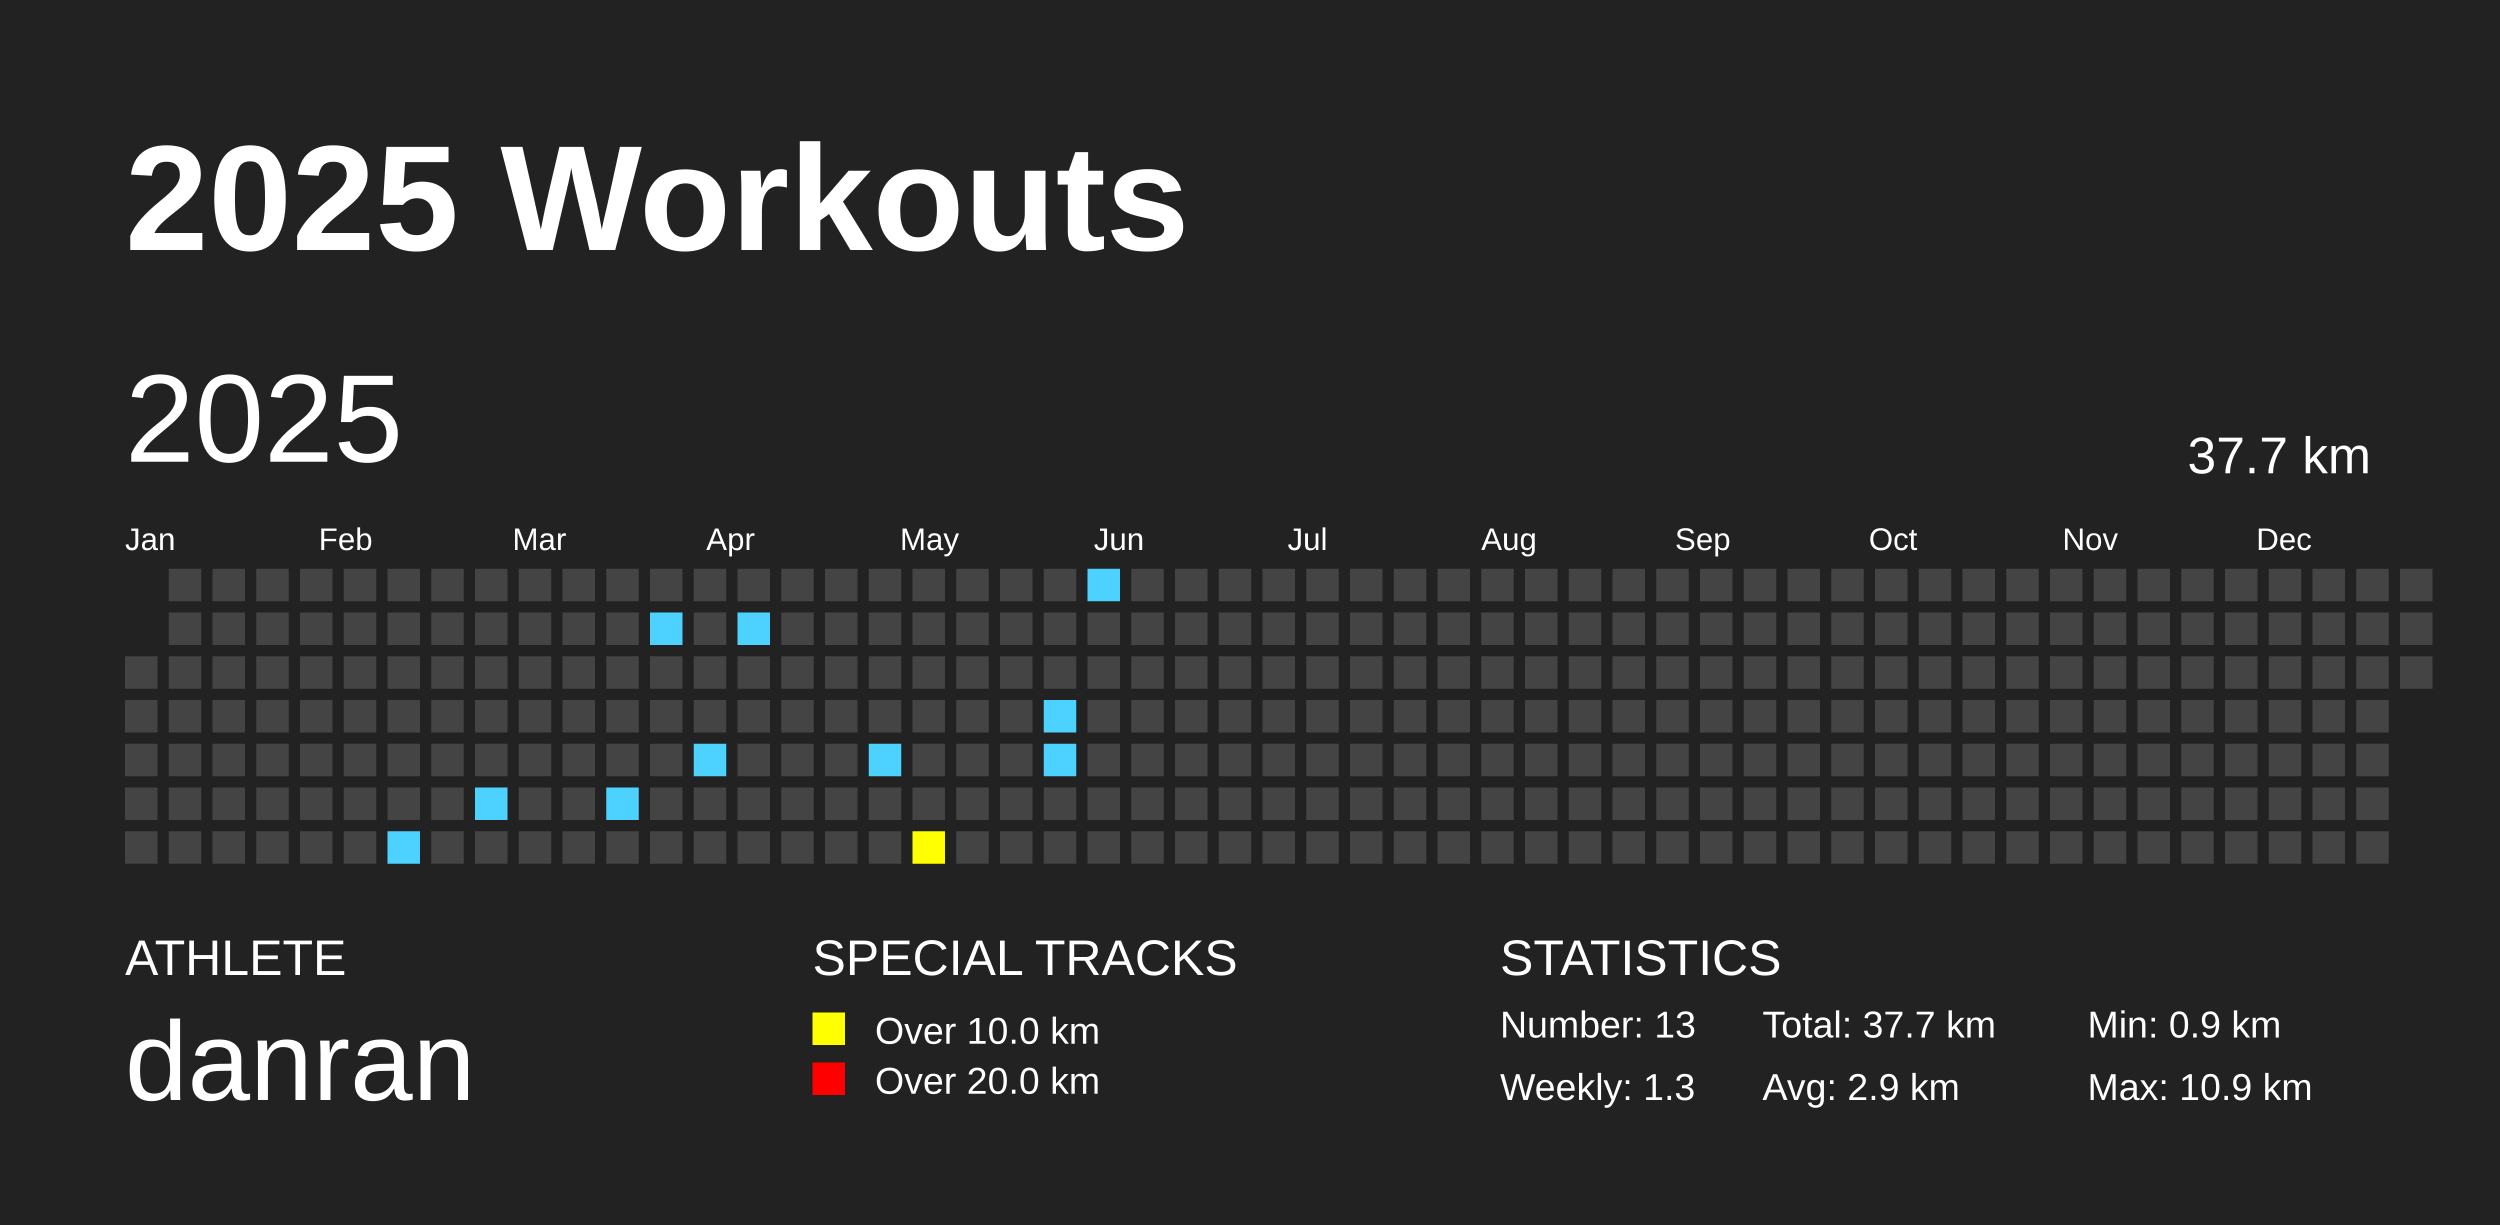
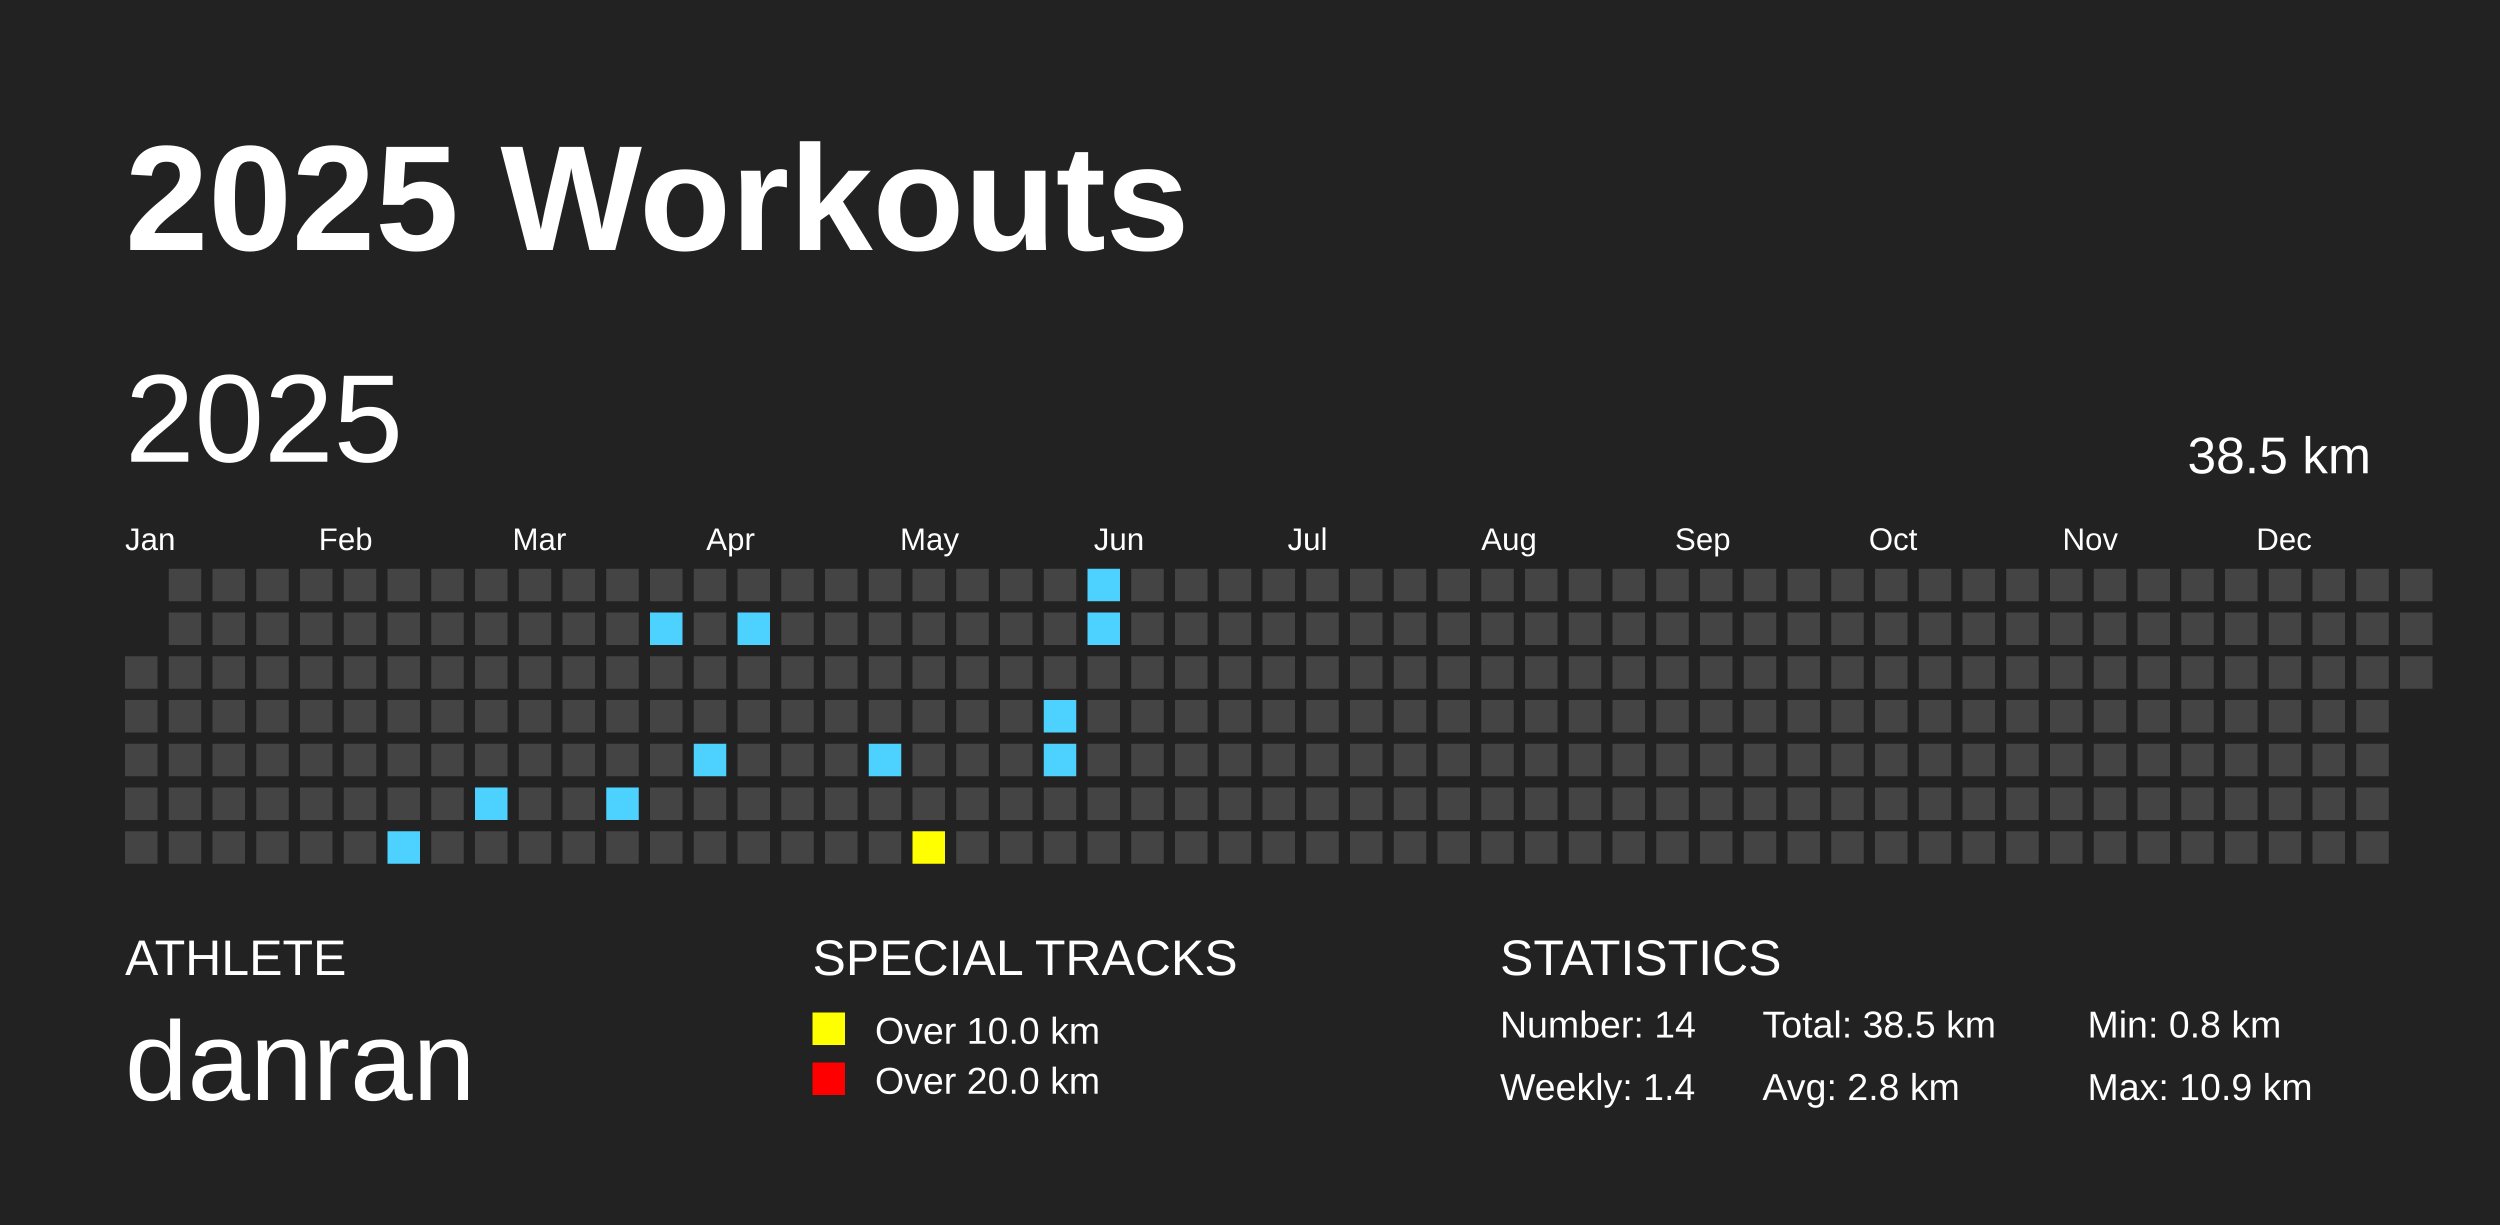
<svg xmlns="http://www.w3.org/2000/svg" baseProfile="full" height="98mm" version="1.1" viewBox="0,0,200,98" width="200mm">
  <defs />
  <rect fill="#222222" height="98" width="200" x="0" y="0" />
  <text fill="#FFFFFF" style="font-size:12px; font-family:Arial; font-weight:bold;" x="10" y="20">2025 Workouts</text>
  <text fill="#FFFFFF" style="font-size:4px; font-family:Arial" x="10" y="78">ATHLETE</text>
  <text fill="#FFFFFF" style="font-size:9px; font-family:Arial" x="10" y="88">danran</text>
  <text fill="#FFFFFF" style="font-size:4px; font-family:Arial" x="65" y="78">SPECIAL TRACKS</text>
  <rect fill="yellow" height="2.6" width="2.6" x="65" y="81" />
  <text fill="#FFFFFF" style="font-size:3px; font-family:Arial" x="70" y="83.5">Over 10.0 km</text>
  <rect fill="red" height="2.6" width="2.6" x="65" y="85" />
  <text fill="#FFFFFF" style="font-size:3px; font-family:Arial" x="70" y="87.5">Over 20.0 km</text>
  <text fill="#FFFFFF" style="font-size:4px; font-family:Arial" x="120" y="78">STATISTICS</text>
-   <text fill="#FFFFFF" style="font-size:3px; font-family:Arial" x="120" y="83">Number: 13</text>
-   <text fill="#FFFFFF" style="font-size:3px; font-family:Arial" x="120" y="88">Weekly: 1.3</text>
-   <text fill="#FFFFFF" style="font-size:3px; font-family:Arial" x="141" y="83">Total: 37.7 km</text>
-   <text fill="#FFFFFF" style="font-size:3px; font-family:Arial" x="141" y="88">Avg: 2.9 km</text>
-   <text fill="#FFFFFF" style="font-size:3px; font-family:Arial" x="167" y="83">Min: 0.9 km</text>
+   <text fill="#FFFFFF" style="font-size:3px; font-family:Arial" x="120" y="83">Number: 14</text>
+   <text fill="#FFFFFF" style="font-size:3px; font-family:Arial" x="120" y="88">Weekly: 1.4</text>
+   <text fill="#FFFFFF" style="font-size:3px; font-family:Arial" x="141" y="83">Total: 38.5 km</text>
+   <text fill="#FFFFFF" style="font-size:3px; font-family:Arial" x="141" y="88">Avg: 2.8 km</text>
+   <text fill="#FFFFFF" style="font-size:3px; font-family:Arial" x="167" y="83">Min: 0.8 km</text>
  <text fill="#FFFFFF" style="font-size:3px; font-family:Arial" x="167" y="88">Max: 10.9 km</text>
  <text dominant-baseline="hanging" fill="#FFFFFF" style="font-size:10.0px; font-family:Arial;" x="10" y="30">2025</text>
-   <text dominant-baseline="hanging" fill="#FFFFFF" style="font-size:4.125px; font-family:Arial;" x="175" y="35">37.7 km</text>
+   <text dominant-baseline="hanging" fill="#FFFFFF" style="font-size:4.125px; font-family:Arial;" x="175" y="35">38.5 km</text>
  <text fill="#FFFFFF" style="font-size:2.5px; font-family:Arial" x="10.0" y="44">Jan</text>
  <text fill="#FFFFFF" style="font-size:2.5px; font-family:Arial" x="25.5" y="44">Feb</text>
  <text fill="#FFFFFF" style="font-size:2.5px; font-family:Arial" x="41.0" y="44">Mar</text>
  <text fill="#FFFFFF" style="font-size:2.5px; font-family:Arial" x="56.5" y="44">Apr</text>
  <text fill="#FFFFFF" style="font-size:2.5px; font-family:Arial" x="72.0" y="44">May</text>
  <text fill="#FFFFFF" style="font-size:2.5px; font-family:Arial" x="87.5" y="44">Jun</text>
  <text fill="#FFFFFF" style="font-size:2.5px; font-family:Arial" x="103.0" y="44">Jul</text>
  <text fill="#FFFFFF" style="font-size:2.5px; font-family:Arial" x="118.5" y="44">Aug</text>
  <text fill="#FFFFFF" style="font-size:2.5px; font-family:Arial" x="134.0" y="44">Sep</text>
  <text fill="#FFFFFF" style="font-size:2.5px; font-family:Arial" x="149.5" y="44">Oct</text>
  <text fill="#FFFFFF" style="font-size:2.5px; font-family:Arial" x="165.0" y="44">Nov</text>
  <text fill="#FFFFFF" style="font-size:2.5px; font-family:Arial" x="180.5" y="44">Dec</text>
  <rect fill="#444444" height="2.6" width="2.6" x="10.0" y="52.5" />
  <rect fill="#444444" height="2.6" width="2.6" x="10.0" y="56.0" />
  <rect fill="#444444" height="2.6" width="2.6" x="10.0" y="59.5" />
  <rect fill="#444444" height="2.6" width="2.6" x="10.0" y="63.0" />
  <rect fill="#444444" height="2.6" width="2.6" x="10.0" y="66.5" />
  <rect fill="#444444" height="2.6" width="2.6" x="13.5" y="45.5" />
  <rect fill="#444444" height="2.6" width="2.6" x="13.5" y="49.0" />
  <rect fill="#444444" height="2.6" width="2.6" x="13.5" y="52.5" />
  <rect fill="#444444" height="2.6" width="2.6" x="13.5" y="56.0" />
  <rect fill="#444444" height="2.6" width="2.6" x="13.5" y="59.5" />
  <rect fill="#444444" height="2.6" width="2.6" x="13.5" y="63.0" />
  <rect fill="#444444" height="2.6" width="2.6" x="13.5" y="66.5" />
  <rect fill="#444444" height="2.6" width="2.6" x="17.0" y="45.5" />
  <rect fill="#444444" height="2.6" width="2.6" x="17.0" y="49.0" />
  <rect fill="#444444" height="2.6" width="2.6" x="17.0" y="52.5" />
  <rect fill="#444444" height="2.6" width="2.6" x="17.0" y="56.0" />
  <rect fill="#444444" height="2.6" width="2.6" x="17.0" y="59.5" />
  <rect fill="#444444" height="2.6" width="2.6" x="17.0" y="63.0" />
  <rect fill="#444444" height="2.6" width="2.6" x="17.0" y="66.5" />
  <rect fill="#444444" height="2.6" width="2.6" x="20.5" y="45.5" />
  <rect fill="#444444" height="2.6" width="2.6" x="20.5" y="49.0" />
  <rect fill="#444444" height="2.6" width="2.6" x="20.5" y="52.5" />
  <rect fill="#444444" height="2.6" width="2.6" x="20.5" y="56.0" />
  <rect fill="#444444" height="2.6" width="2.6" x="20.5" y="59.5" />
  <rect fill="#444444" height="2.6" width="2.6" x="20.5" y="63.0" />
  <rect fill="#444444" height="2.6" width="2.6" x="20.5" y="66.5" />
  <rect fill="#444444" height="2.6" width="2.6" x="24.0" y="45.5" />
  <rect fill="#444444" height="2.6" width="2.6" x="24.0" y="49.0" />
  <rect fill="#444444" height="2.6" width="2.6" x="24.0" y="52.5" />
  <rect fill="#444444" height="2.6" width="2.6" x="24.0" y="56.0" />
  <rect fill="#444444" height="2.6" width="2.6" x="24.0" y="59.5" />
  <rect fill="#444444" height="2.6" width="2.6" x="24.0" y="63.0" />
  <rect fill="#444444" height="2.6" width="2.6" x="24.0" y="66.5" />
  <rect fill="#444444" height="2.6" width="2.6" x="27.5" y="45.5" />
  <rect fill="#444444" height="2.6" width="2.6" x="27.5" y="49.0" />
  <rect fill="#444444" height="2.6" width="2.6" x="27.5" y="52.5" />
  <rect fill="#444444" height="2.6" width="2.6" x="27.5" y="56.0" />
  <rect fill="#444444" height="2.6" width="2.6" x="27.5" y="59.5" />
  <rect fill="#444444" height="2.6" width="2.6" x="27.5" y="63.0" />
  <rect fill="#444444" height="2.6" width="2.6" x="27.5" y="66.5" />
  <rect fill="#444444" height="2.6" width="2.6" x="31.0" y="45.5" />
  <rect fill="#444444" height="2.6" width="2.6" x="31.0" y="49.0" />
  <rect fill="#444444" height="2.6" width="2.6" x="31.0" y="52.5" />
  <rect fill="#444444" height="2.6" width="2.6" x="31.0" y="56.0" />
  <rect fill="#444444" height="2.6" width="2.6" x="31.0" y="59.5" />
  <rect fill="#444444" height="2.6" width="2.6" x="31.0" y="63.0" />
  <rect fill="#4DD2FF" height="2.6" width="2.6" x="31.0" y="66.5" />
  <rect fill="#444444" height="2.6" width="2.6" x="34.5" y="45.5" />
  <rect fill="#444444" height="2.6" width="2.6" x="34.5" y="49.0" />
  <rect fill="#444444" height="2.6" width="2.6" x="34.5" y="52.5" />
  <rect fill="#444444" height="2.6" width="2.6" x="34.5" y="56.0" />
  <rect fill="#444444" height="2.6" width="2.6" x="34.5" y="59.5" />
  <rect fill="#444444" height="2.6" width="2.6" x="34.5" y="63.0" />
  <rect fill="#444444" height="2.6" width="2.6" x="34.5" y="66.5" />
  <rect fill="#444444" height="2.6" width="2.6" x="38.0" y="45.5" />
  <rect fill="#444444" height="2.6" width="2.6" x="38.0" y="49.0" />
  <rect fill="#444444" height="2.6" width="2.6" x="38.0" y="52.5" />
  <rect fill="#444444" height="2.6" width="2.6" x="38.0" y="56.0" />
  <rect fill="#444444" height="2.6" width="2.6" x="38.0" y="59.5" />
  <rect fill="#4DD2FF" height="2.6" width="2.6" x="38.0" y="63.0" />
  <rect fill="#444444" height="2.6" width="2.6" x="38.0" y="66.5" />
  <rect fill="#444444" height="2.6" width="2.6" x="41.5" y="45.5" />
  <rect fill="#444444" height="2.6" width="2.6" x="41.5" y="49.0" />
  <rect fill="#444444" height="2.6" width="2.6" x="41.5" y="52.5" />
  <rect fill="#444444" height="2.6" width="2.6" x="41.5" y="56.0" />
  <rect fill="#444444" height="2.6" width="2.6" x="41.5" y="59.5" />
  <rect fill="#444444" height="2.6" width="2.6" x="41.5" y="63.0" />
  <rect fill="#444444" height="2.6" width="2.6" x="41.5" y="66.5" />
  <rect fill="#444444" height="2.6" width="2.6" x="45.0" y="45.5" />
  <rect fill="#444444" height="2.6" width="2.6" x="45.0" y="49.0" />
  <rect fill="#444444" height="2.6" width="2.6" x="45.0" y="52.5" />
  <rect fill="#444444" height="2.6" width="2.6" x="45.0" y="56.0" />
  <rect fill="#444444" height="2.6" width="2.6" x="45.0" y="59.5" />
  <rect fill="#444444" height="2.6" width="2.6" x="45.0" y="63.0" />
  <rect fill="#444444" height="2.6" width="2.6" x="45.0" y="66.5" />
  <rect fill="#444444" height="2.6" width="2.6" x="48.5" y="45.5" />
  <rect fill="#444444" height="2.6" width="2.6" x="48.5" y="49.0" />
  <rect fill="#444444" height="2.6" width="2.6" x="48.5" y="52.5" />
  <rect fill="#444444" height="2.6" width="2.6" x="48.5" y="56.0" />
  <rect fill="#444444" height="2.6" width="2.6" x="48.5" y="59.5" />
  <rect fill="#4DD2FF" height="2.6" width="2.6" x="48.5" y="63.0" />
  <rect fill="#444444" height="2.6" width="2.6" x="48.5" y="66.5" />
  <rect fill="#444444" height="2.6" width="2.6" x="52.0" y="45.5" />
  <rect fill="#4DD2FF" height="2.6" width="2.6" x="52.0" y="49.0" />
  <rect fill="#444444" height="2.6" width="2.6" x="52.0" y="52.5" />
  <rect fill="#444444" height="2.6" width="2.6" x="52.0" y="56.0" />
  <rect fill="#444444" height="2.6" width="2.6" x="52.0" y="59.5" />
  <rect fill="#444444" height="2.6" width="2.6" x="52.0" y="63.0" />
  <rect fill="#444444" height="2.6" width="2.6" x="52.0" y="66.5" />
  <rect fill="#444444" height="2.6" width="2.6" x="55.5" y="45.5" />
  <rect fill="#444444" height="2.6" width="2.6" x="55.5" y="49.0" />
  <rect fill="#444444" height="2.6" width="2.6" x="55.5" y="52.5" />
  <rect fill="#444444" height="2.6" width="2.6" x="55.5" y="56.0" />
  <rect fill="#4DD2FF" height="2.6" width="2.6" x="55.5" y="59.5" />
  <rect fill="#444444" height="2.6" width="2.6" x="55.5" y="63.0" />
  <rect fill="#444444" height="2.6" width="2.6" x="55.5" y="66.5" />
  <rect fill="#444444" height="2.6" width="2.6" x="59.0" y="45.5" />
  <rect fill="#4DD2FF" height="2.6" width="2.6" x="59.0" y="49.0" />
  <rect fill="#444444" height="2.6" width="2.6" x="59.0" y="52.5" />
  <rect fill="#444444" height="2.6" width="2.6" x="59.0" y="56.0" />
  <rect fill="#444444" height="2.6" width="2.6" x="59.0" y="59.5" />
  <rect fill="#444444" height="2.6" width="2.6" x="59.0" y="63.0" />
  <rect fill="#444444" height="2.6" width="2.6" x="59.0" y="66.5" />
  <rect fill="#444444" height="2.6" width="2.6" x="62.5" y="45.5" />
  <rect fill="#444444" height="2.6" width="2.6" x="62.5" y="49.0" />
  <rect fill="#444444" height="2.6" width="2.6" x="62.5" y="52.5" />
  <rect fill="#444444" height="2.6" width="2.6" x="62.5" y="56.0" />
  <rect fill="#444444" height="2.6" width="2.6" x="62.5" y="59.5" />
  <rect fill="#444444" height="2.6" width="2.6" x="62.5" y="63.0" />
  <rect fill="#444444" height="2.6" width="2.6" x="62.5" y="66.5" />
  <rect fill="#444444" height="2.6" width="2.6" x="66.0" y="45.5" />
  <rect fill="#444444" height="2.6" width="2.6" x="66.0" y="49.0" />
  <rect fill="#444444" height="2.6" width="2.6" x="66.0" y="52.5" />
  <rect fill="#444444" height="2.6" width="2.6" x="66.0" y="56.0" />
  <rect fill="#444444" height="2.6" width="2.6" x="66.0" y="59.5" />
  <rect fill="#444444" height="2.6" width="2.6" x="66.0" y="63.0" />
  <rect fill="#444444" height="2.6" width="2.6" x="66.0" y="66.5" />
  <rect fill="#444444" height="2.6" width="2.6" x="69.5" y="45.5" />
  <rect fill="#444444" height="2.6" width="2.6" x="69.5" y="49.0" />
  <rect fill="#444444" height="2.6" width="2.6" x="69.5" y="52.5" />
  <rect fill="#444444" height="2.6" width="2.6" x="69.5" y="56.0" />
  <rect fill="#4DD2FF" height="2.6" width="2.6" x="69.5" y="59.5" />
  <rect fill="#444444" height="2.6" width="2.6" x="69.5" y="63.0" />
  <rect fill="#444444" height="2.6" width="2.6" x="69.5" y="66.5" />
  <rect fill="#444444" height="2.6" width="2.6" x="73.0" y="45.5" />
  <rect fill="#444444" height="2.6" width="2.6" x="73.0" y="49.0" />
  <rect fill="#444444" height="2.6" width="2.6" x="73.0" y="52.5" />
  <rect fill="#444444" height="2.6" width="2.6" x="73.0" y="56.0" />
  <rect fill="#444444" height="2.6" width="2.6" x="73.0" y="59.5" />
  <rect fill="#444444" height="2.6" width="2.6" x="73.0" y="63.0" />
  <rect fill="yellow" height="2.6" width="2.6" x="73.0" y="66.5" />
  <rect fill="#444444" height="2.6" width="2.6" x="76.5" y="45.5" />
  <rect fill="#444444" height="2.6" width="2.6" x="76.5" y="49.0" />
  <rect fill="#444444" height="2.6" width="2.6" x="76.5" y="52.5" />
  <rect fill="#444444" height="2.6" width="2.6" x="76.5" y="56.0" />
  <rect fill="#444444" height="2.6" width="2.6" x="76.5" y="59.5" />
  <rect fill="#444444" height="2.6" width="2.6" x="76.5" y="63.0" />
  <rect fill="#444444" height="2.6" width="2.6" x="76.5" y="66.5" />
  <rect fill="#444444" height="2.6" width="2.6" x="80.0" y="45.5" />
  <rect fill="#444444" height="2.6" width="2.6" x="80.0" y="49.0" />
  <rect fill="#444444" height="2.6" width="2.6" x="80.0" y="52.5" />
  <rect fill="#444444" height="2.6" width="2.6" x="80.0" y="56.0" />
  <rect fill="#444444" height="2.6" width="2.6" x="80.0" y="59.5" />
  <rect fill="#444444" height="2.6" width="2.6" x="80.0" y="63.0" />
  <rect fill="#444444" height="2.6" width="2.6" x="80.0" y="66.5" />
  <rect fill="#444444" height="2.6" width="2.6" x="83.5" y="45.5" />
  <rect fill="#444444" height="2.6" width="2.6" x="83.5" y="49.0" />
  <rect fill="#444444" height="2.6" width="2.6" x="83.5" y="52.5" />
  <rect fill="#4DD2FF" height="2.6" width="2.6" x="83.5" y="56.0" />
  <rect fill="#4DD2FF" height="2.6" width="2.6" x="83.5" y="59.5" />
  <rect fill="#444444" height="2.6" width="2.6" x="83.5" y="63.0" />
  <rect fill="#444444" height="2.6" width="2.6" x="83.5" y="66.5" />
  <rect fill="#4DD2FF" height="2.6" width="2.6" x="87.0" y="45.5" />
-   <rect fill="#444444" height="2.6" width="2.6" x="87.0" y="49.0" />
+   <rect fill="#4DD2FF" height="2.6" width="2.6" x="87.0" y="49.0" />
  <rect fill="#444444" height="2.6" width="2.6" x="87.0" y="52.5" />
  <rect fill="#444444" height="2.6" width="2.6" x="87.0" y="56.0" />
  <rect fill="#444444" height="2.6" width="2.6" x="87.0" y="59.5" />
  <rect fill="#444444" height="2.6" width="2.6" x="87.0" y="63.0" />
  <rect fill="#444444" height="2.6" width="2.6" x="87.0" y="66.5" />
  <rect fill="#444444" height="2.6" width="2.6" x="90.5" y="45.5" />
  <rect fill="#444444" height="2.6" width="2.6" x="90.5" y="49.0" />
  <rect fill="#444444" height="2.6" width="2.6" x="90.5" y="52.5" />
  <rect fill="#444444" height="2.6" width="2.6" x="90.5" y="56.0" />
  <rect fill="#444444" height="2.6" width="2.6" x="90.5" y="59.5" />
  <rect fill="#444444" height="2.6" width="2.6" x="90.5" y="63.0" />
  <rect fill="#444444" height="2.6" width="2.6" x="90.5" y="66.5" />
  <rect fill="#444444" height="2.6" width="2.6" x="94.0" y="45.5" />
  <rect fill="#444444" height="2.6" width="2.6" x="94.0" y="49.0" />
  <rect fill="#444444" height="2.6" width="2.6" x="94.0" y="52.5" />
  <rect fill="#444444" height="2.6" width="2.6" x="94.0" y="56.0" />
  <rect fill="#444444" height="2.6" width="2.6" x="94.0" y="59.5" />
  <rect fill="#444444" height="2.6" width="2.6" x="94.0" y="63.0" />
  <rect fill="#444444" height="2.6" width="2.6" x="94.0" y="66.5" />
  <rect fill="#444444" height="2.6" width="2.6" x="97.5" y="45.5" />
  <rect fill="#444444" height="2.6" width="2.6" x="97.5" y="49.0" />
  <rect fill="#444444" height="2.6" width="2.6" x="97.5" y="52.5" />
  <rect fill="#444444" height="2.6" width="2.6" x="97.5" y="56.0" />
  <rect fill="#444444" height="2.6" width="2.6" x="97.5" y="59.5" />
  <rect fill="#444444" height="2.6" width="2.6" x="97.5" y="63.0" />
  <rect fill="#444444" height="2.6" width="2.6" x="97.5" y="66.5" />
  <rect fill="#444444" height="2.6" width="2.6" x="101.0" y="45.5" />
  <rect fill="#444444" height="2.6" width="2.6" x="101.0" y="49.0" />
  <rect fill="#444444" height="2.6" width="2.6" x="101.0" y="52.5" />
  <rect fill="#444444" height="2.6" width="2.6" x="101.0" y="56.0" />
  <rect fill="#444444" height="2.6" width="2.6" x="101.0" y="59.5" />
  <rect fill="#444444" height="2.6" width="2.6" x="101.0" y="63.0" />
  <rect fill="#444444" height="2.6" width="2.6" x="101.0" y="66.5" />
  <rect fill="#444444" height="2.6" width="2.6" x="104.5" y="45.5" />
  <rect fill="#444444" height="2.6" width="2.6" x="104.5" y="49.0" />
  <rect fill="#444444" height="2.6" width="2.6" x="104.5" y="52.5" />
  <rect fill="#444444" height="2.6" width="2.6" x="104.5" y="56.0" />
  <rect fill="#444444" height="2.6" width="2.6" x="104.5" y="59.5" />
  <rect fill="#444444" height="2.6" width="2.6" x="104.5" y="63.0" />
  <rect fill="#444444" height="2.6" width="2.6" x="104.5" y="66.5" />
  <rect fill="#444444" height="2.6" width="2.6" x="108.0" y="45.5" />
  <rect fill="#444444" height="2.6" width="2.6" x="108.0" y="49.0" />
  <rect fill="#444444" height="2.6" width="2.6" x="108.0" y="52.5" />
  <rect fill="#444444" height="2.6" width="2.6" x="108.0" y="56.0" />
  <rect fill="#444444" height="2.6" width="2.6" x="108.0" y="59.5" />
  <rect fill="#444444" height="2.6" width="2.6" x="108.0" y="63.0" />
  <rect fill="#444444" height="2.6" width="2.6" x="108.0" y="66.5" />
  <rect fill="#444444" height="2.6" width="2.6" x="111.5" y="45.5" />
  <rect fill="#444444" height="2.6" width="2.6" x="111.5" y="49.0" />
  <rect fill="#444444" height="2.6" width="2.6" x="111.5" y="52.5" />
  <rect fill="#444444" height="2.6" width="2.6" x="111.5" y="56.0" />
  <rect fill="#444444" height="2.6" width="2.6" x="111.5" y="59.5" />
  <rect fill="#444444" height="2.6" width="2.6" x="111.5" y="63.0" />
  <rect fill="#444444" height="2.6" width="2.6" x="111.5" y="66.5" />
  <rect fill="#444444" height="2.6" width="2.6" x="115.0" y="45.5" />
  <rect fill="#444444" height="2.6" width="2.6" x="115.0" y="49.0" />
  <rect fill="#444444" height="2.6" width="2.6" x="115.0" y="52.5" />
  <rect fill="#444444" height="2.6" width="2.6" x="115.0" y="56.0" />
  <rect fill="#444444" height="2.6" width="2.6" x="115.0" y="59.5" />
  <rect fill="#444444" height="2.6" width="2.6" x="115.0" y="63.0" />
  <rect fill="#444444" height="2.6" width="2.6" x="115.0" y="66.5" />
  <rect fill="#444444" height="2.6" width="2.6" x="118.5" y="45.5" />
  <rect fill="#444444" height="2.6" width="2.6" x="118.5" y="49.0" />
  <rect fill="#444444" height="2.6" width="2.6" x="118.5" y="52.5" />
  <rect fill="#444444" height="2.6" width="2.6" x="118.5" y="56.0" />
  <rect fill="#444444" height="2.6" width="2.6" x="118.5" y="59.5" />
  <rect fill="#444444" height="2.6" width="2.6" x="118.5" y="63.0" />
  <rect fill="#444444" height="2.6" width="2.6" x="118.5" y="66.5" />
  <rect fill="#444444" height="2.6" width="2.6" x="122.0" y="45.5" />
  <rect fill="#444444" height="2.6" width="2.6" x="122.0" y="49.0" />
  <rect fill="#444444" height="2.6" width="2.6" x="122.0" y="52.5" />
  <rect fill="#444444" height="2.6" width="2.6" x="122.0" y="56.0" />
  <rect fill="#444444" height="2.6" width="2.6" x="122.0" y="59.5" />
  <rect fill="#444444" height="2.6" width="2.6" x="122.0" y="63.0" />
  <rect fill="#444444" height="2.6" width="2.6" x="122.0" y="66.5" />
  <rect fill="#444444" height="2.6" width="2.6" x="125.5" y="45.5" />
  <rect fill="#444444" height="2.6" width="2.6" x="125.5" y="49.0" />
  <rect fill="#444444" height="2.6" width="2.6" x="125.5" y="52.5" />
  <rect fill="#444444" height="2.6" width="2.6" x="125.5" y="56.0" />
  <rect fill="#444444" height="2.6" width="2.6" x="125.5" y="59.5" />
  <rect fill="#444444" height="2.6" width="2.6" x="125.5" y="63.0" />
  <rect fill="#444444" height="2.6" width="2.6" x="125.5" y="66.5" />
  <rect fill="#444444" height="2.6" width="2.6" x="129.0" y="45.5" />
  <rect fill="#444444" height="2.6" width="2.6" x="129.0" y="49.0" />
  <rect fill="#444444" height="2.6" width="2.6" x="129.0" y="52.5" />
  <rect fill="#444444" height="2.6" width="2.6" x="129.0" y="56.0" />
  <rect fill="#444444" height="2.6" width="2.6" x="129.0" y="59.5" />
  <rect fill="#444444" height="2.6" width="2.6" x="129.0" y="63.0" />
  <rect fill="#444444" height="2.6" width="2.6" x="129.0" y="66.5" />
  <rect fill="#444444" height="2.6" width="2.6" x="132.5" y="45.5" />
  <rect fill="#444444" height="2.6" width="2.6" x="132.5" y="49.0" />
  <rect fill="#444444" height="2.6" width="2.6" x="132.5" y="52.5" />
  <rect fill="#444444" height="2.6" width="2.6" x="132.5" y="56.0" />
  <rect fill="#444444" height="2.6" width="2.6" x="132.5" y="59.5" />
  <rect fill="#444444" height="2.6" width="2.6" x="132.5" y="63.0" />
  <rect fill="#444444" height="2.6" width="2.6" x="132.5" y="66.5" />
  <rect fill="#444444" height="2.6" width="2.6" x="136.0" y="45.5" />
  <rect fill="#444444" height="2.6" width="2.6" x="136.0" y="49.0" />
  <rect fill="#444444" height="2.6" width="2.6" x="136.0" y="52.5" />
  <rect fill="#444444" height="2.6" width="2.6" x="136.0" y="56.0" />
  <rect fill="#444444" height="2.6" width="2.6" x="136.0" y="59.5" />
  <rect fill="#444444" height="2.6" width="2.6" x="136.0" y="63.0" />
  <rect fill="#444444" height="2.6" width="2.6" x="136.0" y="66.5" />
  <rect fill="#444444" height="2.6" width="2.6" x="139.5" y="45.5" />
  <rect fill="#444444" height="2.6" width="2.6" x="139.5" y="49.0" />
  <rect fill="#444444" height="2.6" width="2.6" x="139.5" y="52.5" />
  <rect fill="#444444" height="2.6" width="2.6" x="139.5" y="56.0" />
  <rect fill="#444444" height="2.6" width="2.6" x="139.5" y="59.5" />
  <rect fill="#444444" height="2.6" width="2.6" x="139.5" y="63.0" />
  <rect fill="#444444" height="2.6" width="2.6" x="139.5" y="66.5" />
  <rect fill="#444444" height="2.6" width="2.6" x="143.0" y="45.5" />
  <rect fill="#444444" height="2.6" width="2.6" x="143.0" y="49.0" />
  <rect fill="#444444" height="2.6" width="2.6" x="143.0" y="52.5" />
  <rect fill="#444444" height="2.6" width="2.6" x="143.0" y="56.0" />
  <rect fill="#444444" height="2.6" width="2.6" x="143.0" y="59.5" />
  <rect fill="#444444" height="2.6" width="2.6" x="143.0" y="63.0" />
  <rect fill="#444444" height="2.6" width="2.6" x="143.0" y="66.5" />
  <rect fill="#444444" height="2.6" width="2.6" x="146.5" y="45.5" />
  <rect fill="#444444" height="2.6" width="2.6" x="146.5" y="49.0" />
  <rect fill="#444444" height="2.6" width="2.6" x="146.5" y="52.5" />
  <rect fill="#444444" height="2.6" width="2.6" x="146.5" y="56.0" />
  <rect fill="#444444" height="2.6" width="2.6" x="146.5" y="59.5" />
  <rect fill="#444444" height="2.6" width="2.6" x="146.5" y="63.0" />
  <rect fill="#444444" height="2.6" width="2.6" x="146.5" y="66.5" />
  <rect fill="#444444" height="2.6" width="2.6" x="150.0" y="45.5" />
  <rect fill="#444444" height="2.6" width="2.6" x="150.0" y="49.0" />
  <rect fill="#444444" height="2.6" width="2.6" x="150.0" y="52.5" />
  <rect fill="#444444" height="2.6" width="2.6" x="150.0" y="56.0" />
  <rect fill="#444444" height="2.6" width="2.6" x="150.0" y="59.5" />
  <rect fill="#444444" height="2.6" width="2.6" x="150.0" y="63.0" />
  <rect fill="#444444" height="2.6" width="2.6" x="150.0" y="66.5" />
  <rect fill="#444444" height="2.6" width="2.6" x="153.5" y="45.5" />
  <rect fill="#444444" height="2.6" width="2.6" x="153.5" y="49.0" />
  <rect fill="#444444" height="2.6" width="2.6" x="153.5" y="52.5" />
  <rect fill="#444444" height="2.6" width="2.6" x="153.5" y="56.0" />
  <rect fill="#444444" height="2.6" width="2.6" x="153.5" y="59.5" />
  <rect fill="#444444" height="2.6" width="2.6" x="153.5" y="63.0" />
  <rect fill="#444444" height="2.6" width="2.6" x="153.5" y="66.5" />
  <rect fill="#444444" height="2.6" width="2.6" x="157.0" y="45.5" />
  <rect fill="#444444" height="2.6" width="2.6" x="157.0" y="49.0" />
  <rect fill="#444444" height="2.6" width="2.6" x="157.0" y="52.5" />
  <rect fill="#444444" height="2.6" width="2.6" x="157.0" y="56.0" />
  <rect fill="#444444" height="2.6" width="2.6" x="157.0" y="59.5" />
  <rect fill="#444444" height="2.6" width="2.6" x="157.0" y="63.0" />
  <rect fill="#444444" height="2.6" width="2.6" x="157.0" y="66.5" />
  <rect fill="#444444" height="2.6" width="2.6" x="160.5" y="45.5" />
  <rect fill="#444444" height="2.6" width="2.6" x="160.5" y="49.0" />
  <rect fill="#444444" height="2.6" width="2.6" x="160.5" y="52.5" />
  <rect fill="#444444" height="2.6" width="2.6" x="160.5" y="56.0" />
  <rect fill="#444444" height="2.6" width="2.6" x="160.5" y="59.5" />
  <rect fill="#444444" height="2.6" width="2.6" x="160.5" y="63.0" />
  <rect fill="#444444" height="2.6" width="2.6" x="160.5" y="66.5" />
  <rect fill="#444444" height="2.6" width="2.6" x="164.0" y="45.5" />
  <rect fill="#444444" height="2.6" width="2.6" x="164.0" y="49.0" />
  <rect fill="#444444" height="2.6" width="2.6" x="164.0" y="52.5" />
  <rect fill="#444444" height="2.6" width="2.6" x="164.0" y="56.0" />
  <rect fill="#444444" height="2.6" width="2.6" x="164.0" y="59.5" />
  <rect fill="#444444" height="2.6" width="2.6" x="164.0" y="63.0" />
  <rect fill="#444444" height="2.6" width="2.6" x="164.0" y="66.5" />
  <rect fill="#444444" height="2.6" width="2.6" x="167.5" y="45.5" />
  <rect fill="#444444" height="2.6" width="2.6" x="167.5" y="49.0" />
  <rect fill="#444444" height="2.6" width="2.6" x="167.5" y="52.5" />
  <rect fill="#444444" height="2.6" width="2.6" x="167.5" y="56.0" />
  <rect fill="#444444" height="2.6" width="2.6" x="167.5" y="59.5" />
  <rect fill="#444444" height="2.6" width="2.6" x="167.5" y="63.0" />
  <rect fill="#444444" height="2.6" width="2.6" x="167.5" y="66.5" />
  <rect fill="#444444" height="2.6" width="2.6" x="171.0" y="45.5" />
  <rect fill="#444444" height="2.6" width="2.6" x="171.0" y="49.0" />
  <rect fill="#444444" height="2.6" width="2.6" x="171.0" y="52.5" />
  <rect fill="#444444" height="2.6" width="2.6" x="171.0" y="56.0" />
  <rect fill="#444444" height="2.6" width="2.6" x="171.0" y="59.5" />
  <rect fill="#444444" height="2.6" width="2.6" x="171.0" y="63.0" />
  <rect fill="#444444" height="2.6" width="2.6" x="171.0" y="66.5" />
  <rect fill="#444444" height="2.6" width="2.6" x="174.5" y="45.5" />
  <rect fill="#444444" height="2.6" width="2.6" x="174.5" y="49.0" />
  <rect fill="#444444" height="2.6" width="2.6" x="174.5" y="52.5" />
  <rect fill="#444444" height="2.6" width="2.6" x="174.5" y="56.0" />
  <rect fill="#444444" height="2.6" width="2.6" x="174.5" y="59.5" />
  <rect fill="#444444" height="2.6" width="2.6" x="174.5" y="63.0" />
  <rect fill="#444444" height="2.6" width="2.6" x="174.5" y="66.5" />
  <rect fill="#444444" height="2.6" width="2.6" x="178.0" y="45.5" />
  <rect fill="#444444" height="2.6" width="2.6" x="178.0" y="49.0" />
  <rect fill="#444444" height="2.6" width="2.6" x="178.0" y="52.5" />
  <rect fill="#444444" height="2.6" width="2.6" x="178.0" y="56.0" />
  <rect fill="#444444" height="2.6" width="2.6" x="178.0" y="59.5" />
  <rect fill="#444444" height="2.6" width="2.6" x="178.0" y="63.0" />
  <rect fill="#444444" height="2.6" width="2.6" x="178.0" y="66.5" />
  <rect fill="#444444" height="2.6" width="2.6" x="181.5" y="45.5" />
  <rect fill="#444444" height="2.6" width="2.6" x="181.5" y="49.0" />
  <rect fill="#444444" height="2.6" width="2.6" x="181.5" y="52.5" />
  <rect fill="#444444" height="2.6" width="2.6" x="181.5" y="56.0" />
  <rect fill="#444444" height="2.6" width="2.6" x="181.5" y="59.5" />
  <rect fill="#444444" height="2.6" width="2.6" x="181.5" y="63.0" />
  <rect fill="#444444" height="2.6" width="2.6" x="181.5" y="66.5" />
  <rect fill="#444444" height="2.6" width="2.6" x="185.0" y="45.5" />
  <rect fill="#444444" height="2.6" width="2.6" x="185.0" y="49.0" />
  <rect fill="#444444" height="2.6" width="2.6" x="185.0" y="52.5" />
  <rect fill="#444444" height="2.6" width="2.6" x="185.0" y="56.0" />
  <rect fill="#444444" height="2.6" width="2.6" x="185.0" y="59.5" />
  <rect fill="#444444" height="2.6" width="2.6" x="185.0" y="63.0" />
  <rect fill="#444444" height="2.6" width="2.6" x="185.0" y="66.5" />
  <rect fill="#444444" height="2.6" width="2.6" x="188.5" y="45.5" />
  <rect fill="#444444" height="2.6" width="2.6" x="188.5" y="49.0" />
  <rect fill="#444444" height="2.6" width="2.6" x="188.5" y="52.5" />
  <rect fill="#444444" height="2.6" width="2.6" x="188.5" y="56.0" />
  <rect fill="#444444" height="2.6" width="2.6" x="188.5" y="59.5" />
  <rect fill="#444444" height="2.6" width="2.6" x="188.5" y="63.0" />
  <rect fill="#444444" height="2.6" width="2.6" x="188.5" y="66.5" />
  <rect fill="#444444" height="2.6" width="2.6" x="192.0" y="45.5" />
  <rect fill="#444444" height="2.6" width="2.6" x="192.0" y="49.0" />
  <rect fill="#444444" height="2.6" width="2.6" x="192.0" y="52.5" />
</svg>
